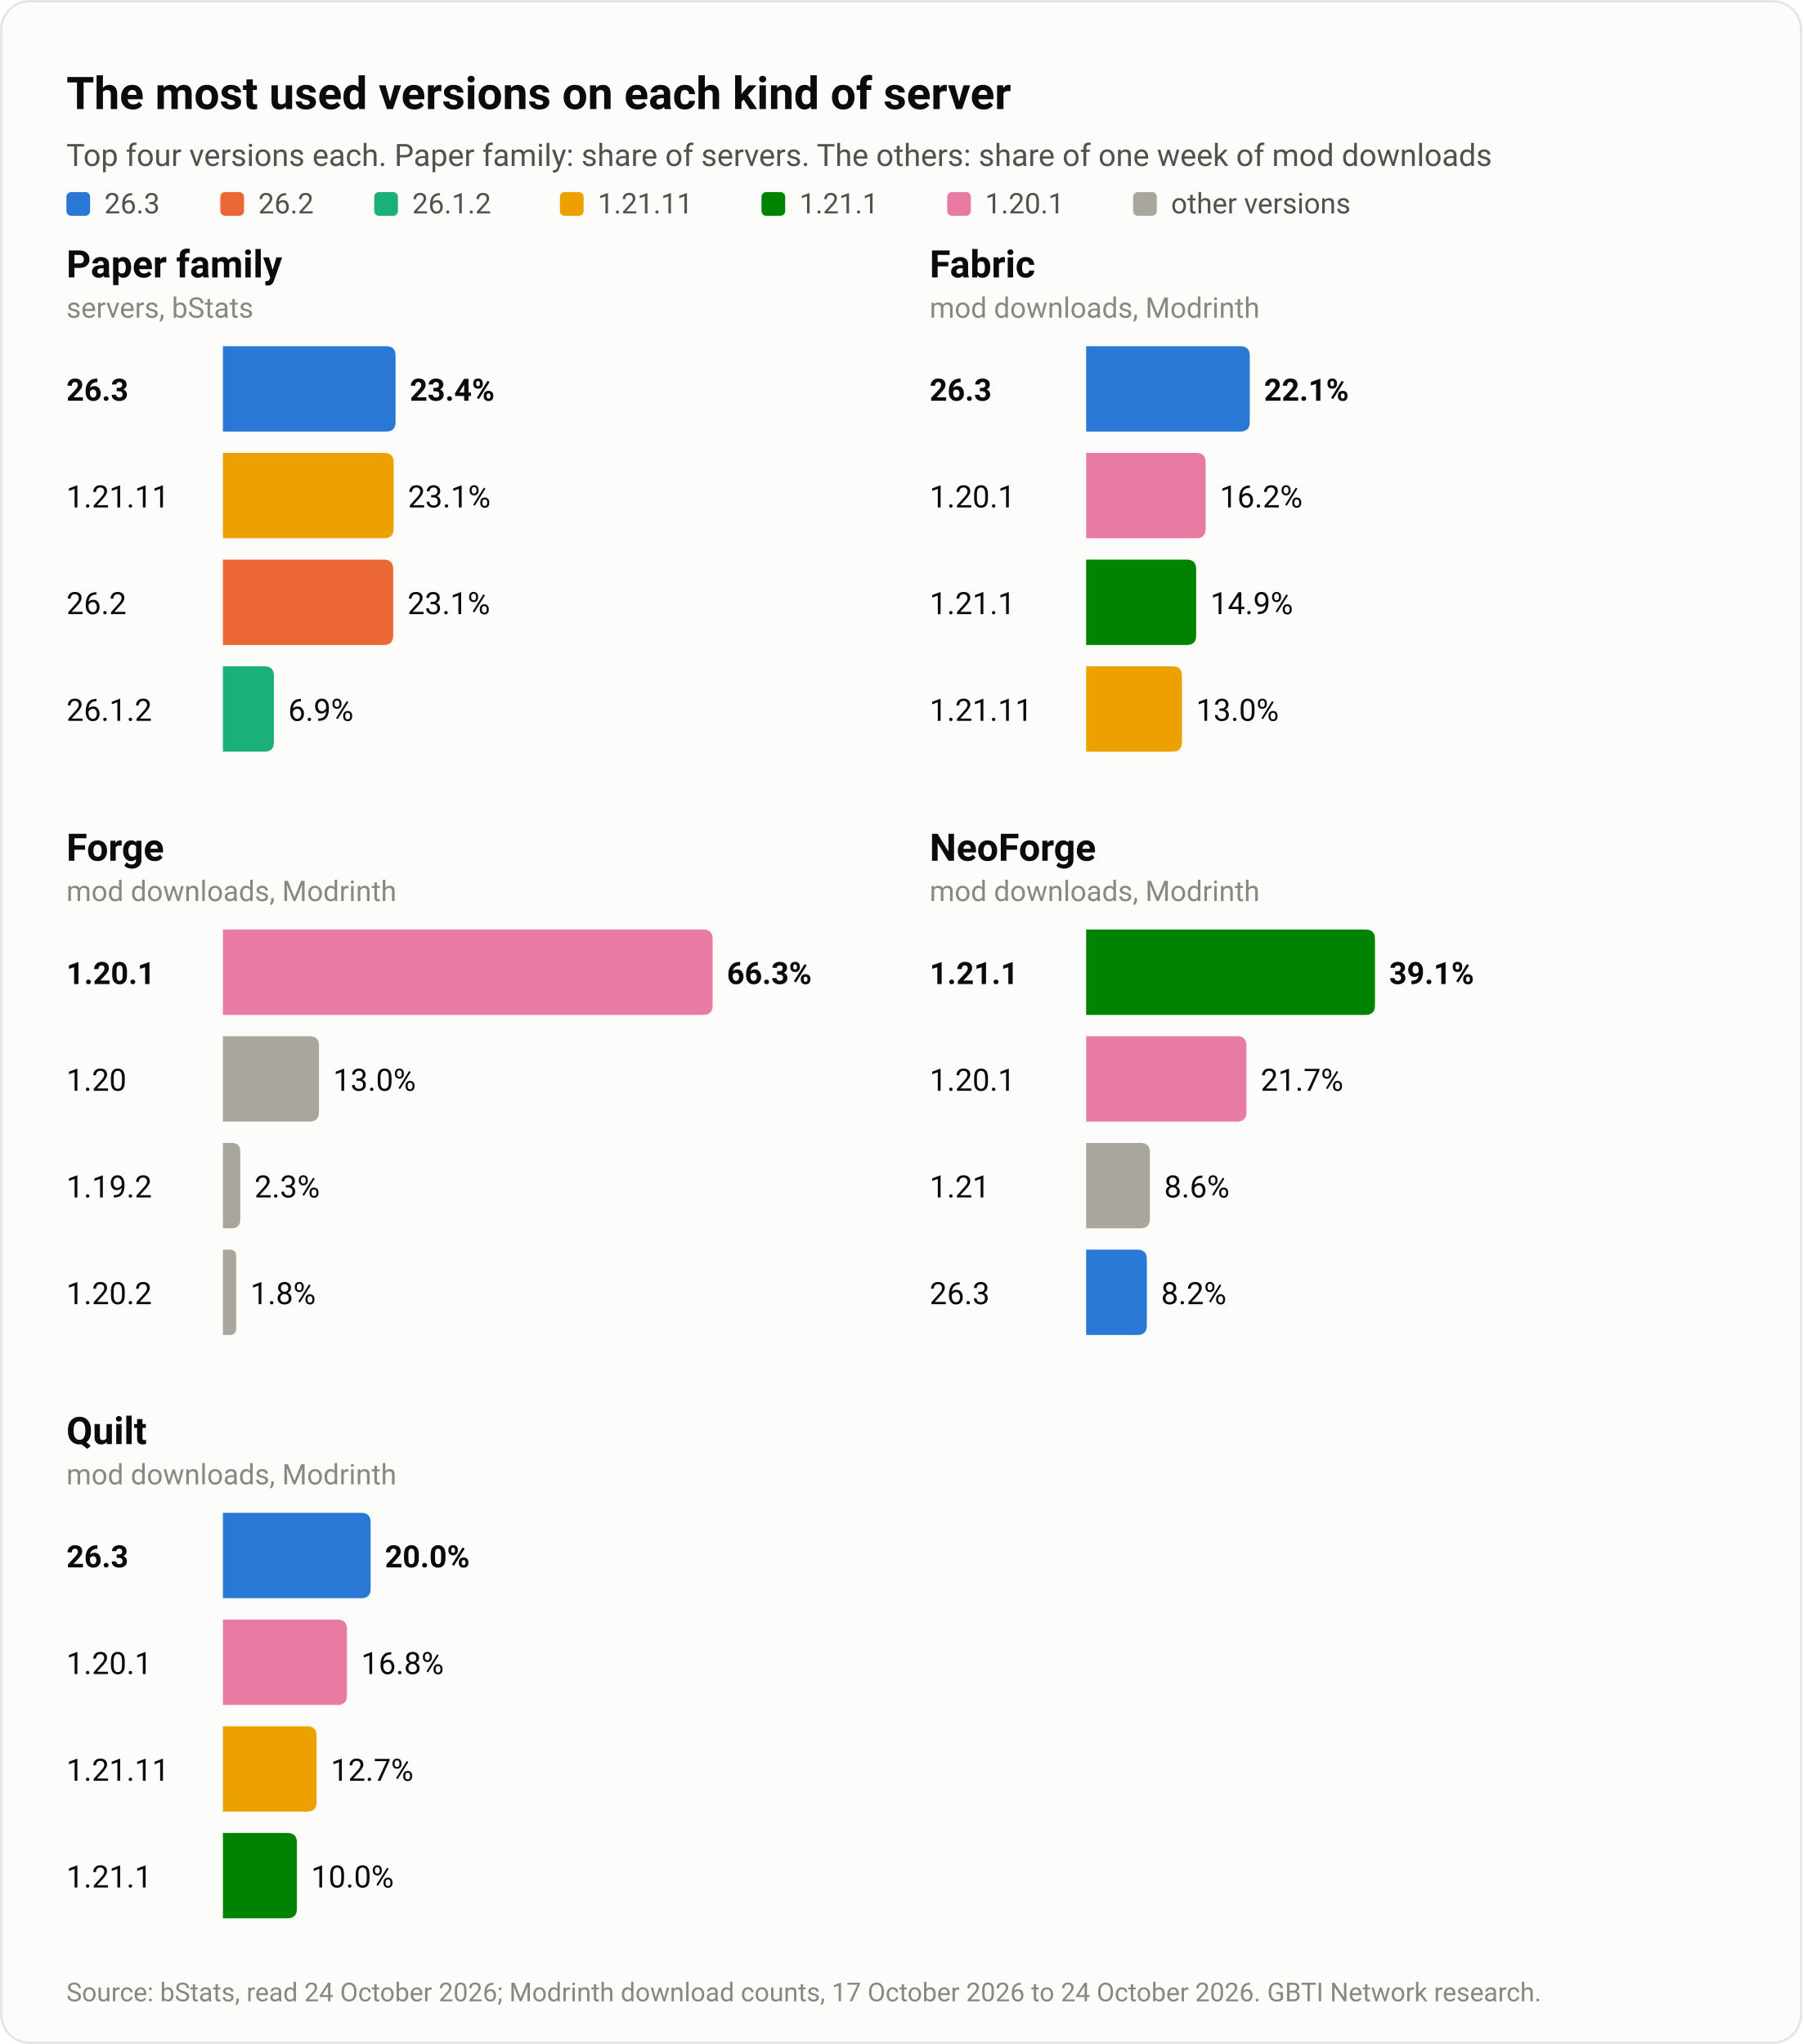
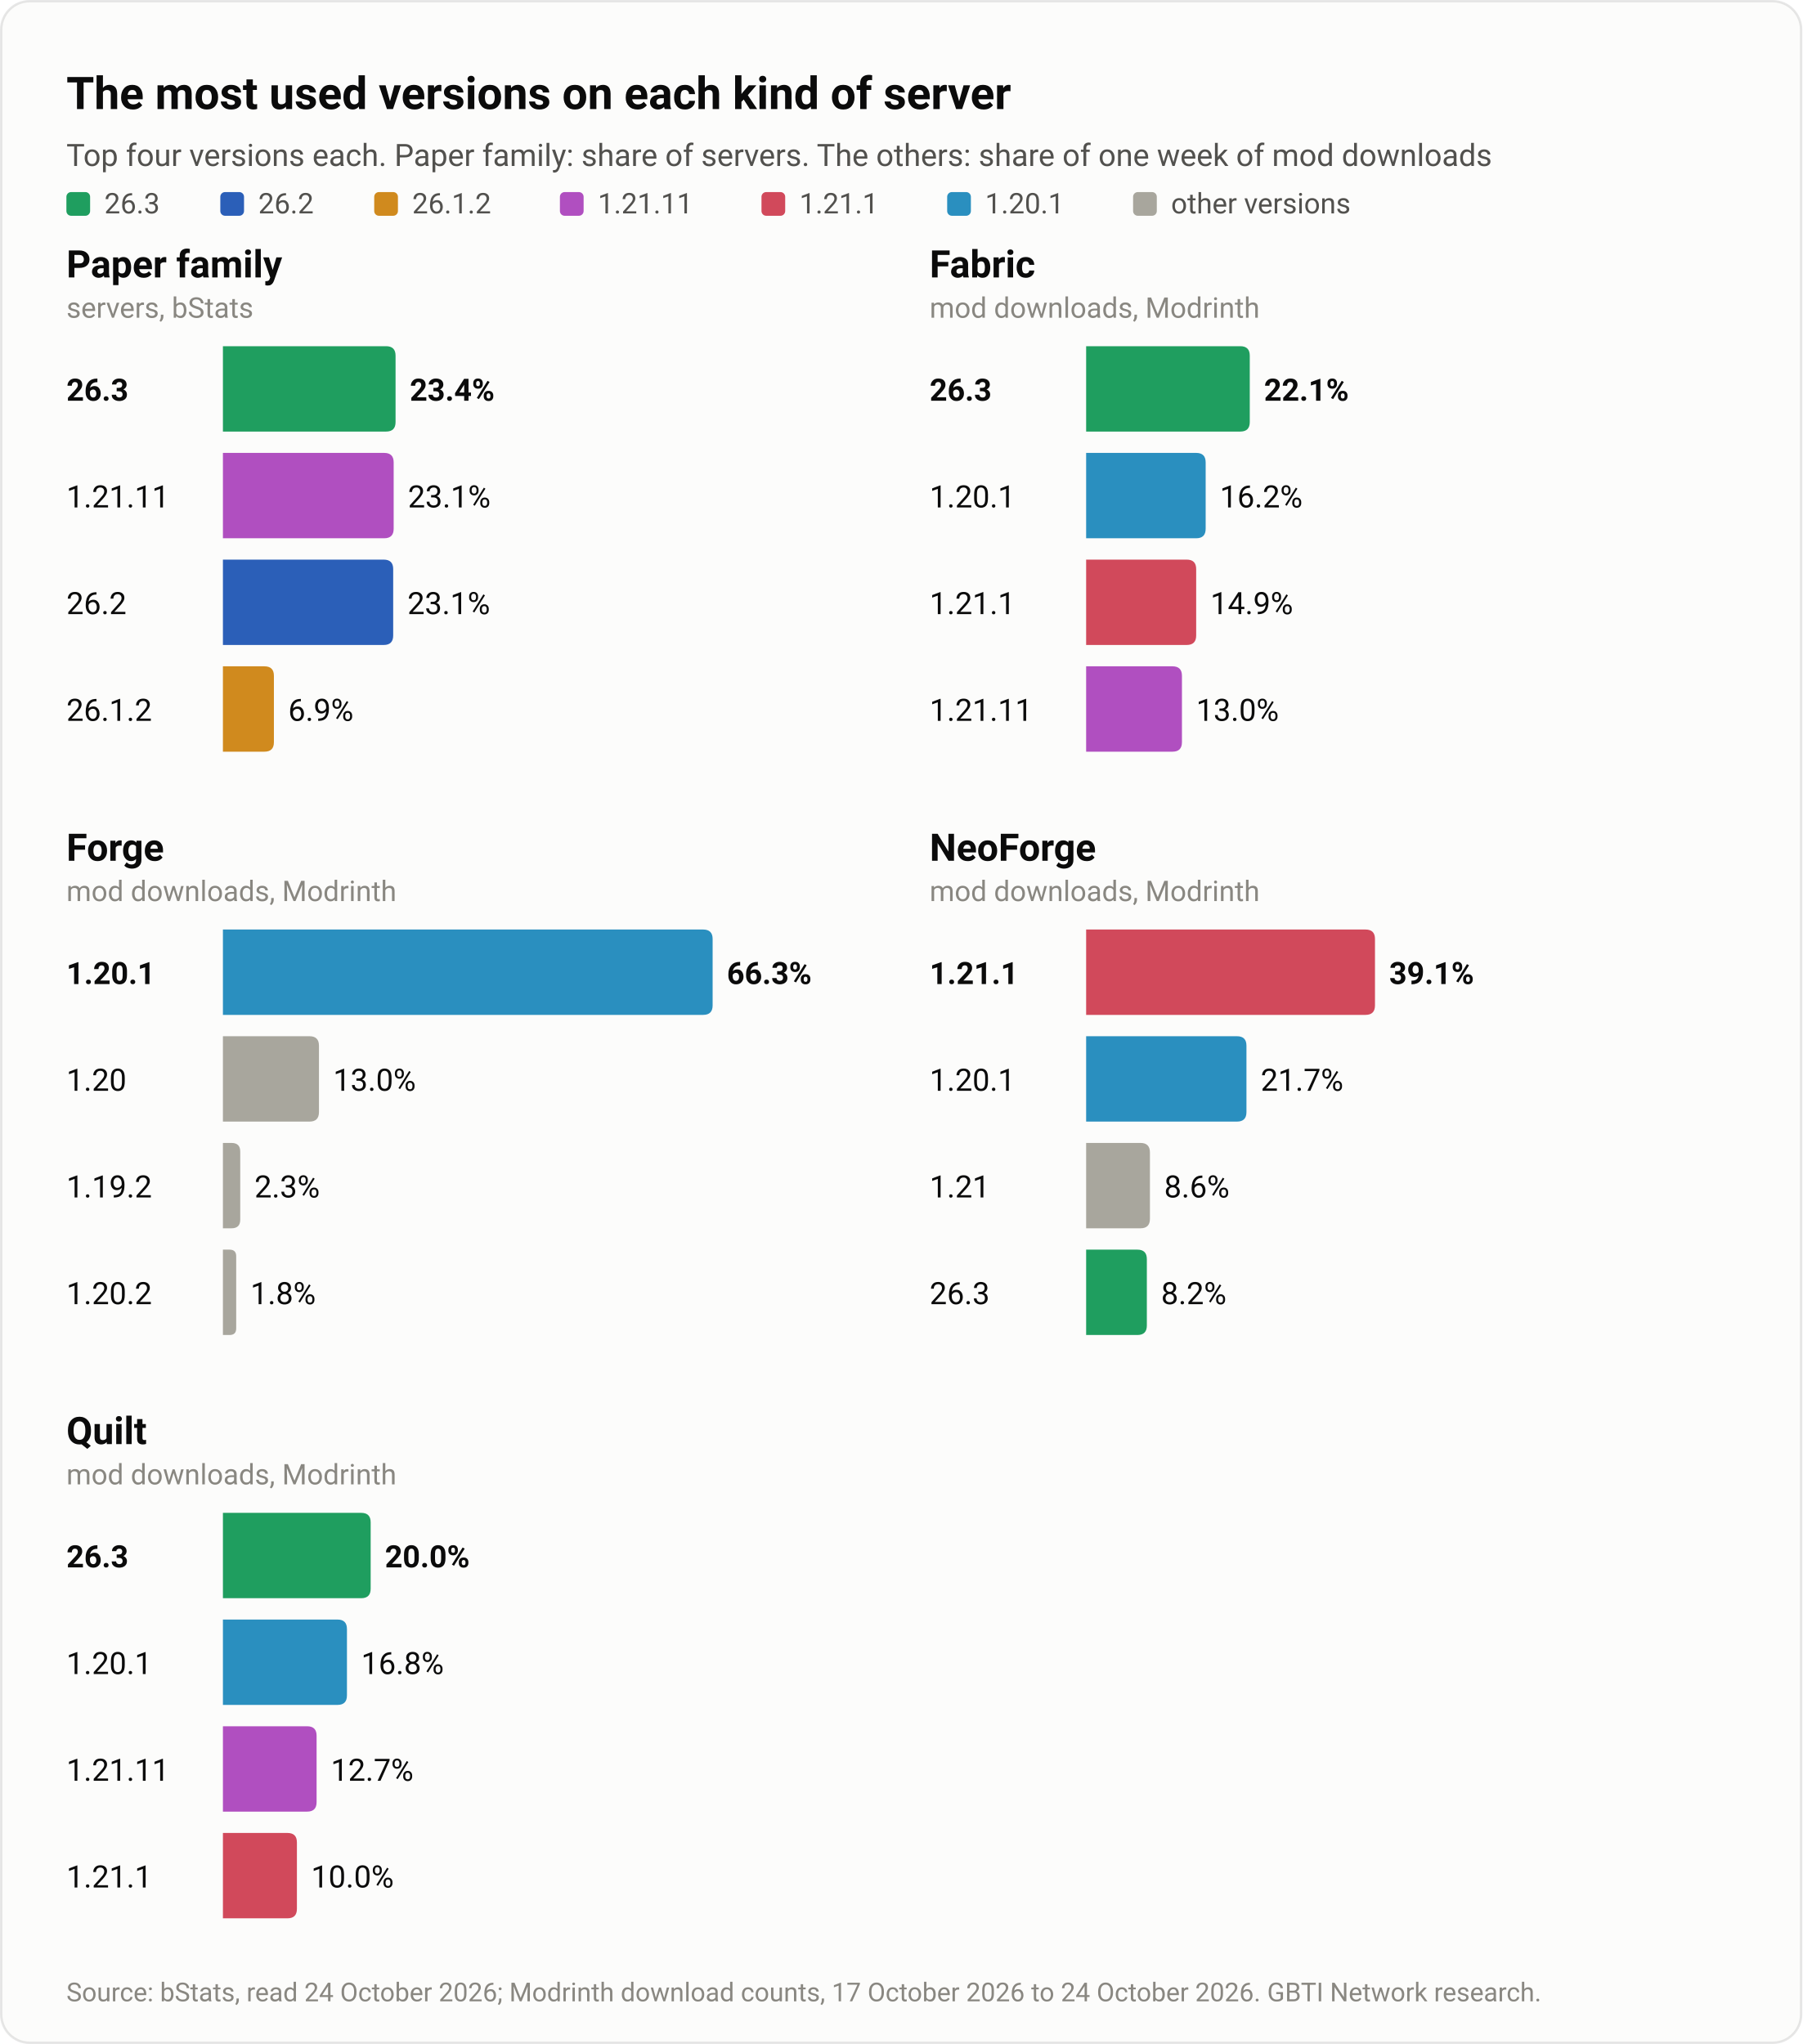
<svg xmlns="http://www.w3.org/2000/svg" width="760" height="862" viewBox="0 0 760 862" role="img" aria-label="The four most used Minecraft Java versions on each kind of server. Paper family (servers, bStats): 26.3 23.4%, 1.21.11 23.1%, 26.2 23.1%, 26.1.2 6.9%. Fabric (mod downloads, Modrinth): 26.3 22.1%, 1.20.1 16.2%, 1.21.1 14.9%, 1.21.11 13.0%. Forge (mod downloads, Modrinth): 1.20.1 66.3%, 1.20 13.0%, 1.19.2 2.3%, 1.20.2 1.8%. NeoForge (mod downloads, Modrinth): 1.21.1 39.1%, 1.20.1 21.7%, 1.21 8.6%, 26.3 8.2%. Quilt (mod downloads, Modrinth): 26.3 20.0%, 1.20.1 16.8%, 1.21.11 12.7%, 1.21.1 10.0%. Servers read 24 October 2026; downloads from 17 October 2026 to 24 October 2026." font-family="system-ui, -apple-system, 'Segoe UI', Roboto, Helvetica, Arial, sans-serif">
  <rect x="0.5" y="0.5" width="759" height="861" rx="12" fill="#fcfcfb" stroke="rgba(11,11,11,0.10)" />
  <text x="28.0" y="46.0" font-size="19" font-weight="650" fill="#0b0b0b" text-anchor="start">The most used versions on each kind of server</text>
  <text x="28.0" y="70.0" font-size="13" font-weight="400" fill="#52514e" text-anchor="start">Top four versions each. Paper family: share of servers. The others: share of one week of mod downloads</text>
-   <rect x="28.0" y="81" width="10" height="10" rx="2" fill="#2a78d6" />
+   <rect x="28.0" y="81" width="10" height="10" rx="2" fill="#1f9e5f" />
  <text x="44.0" y="90.0" font-size="12" font-weight="400" fill="#52514e" text-anchor="start">26.3</text>
-   <rect x="92.9" y="81" width="10" height="10" rx="2" fill="#eb6834" />
+   <rect x="92.9" y="81" width="10" height="10" rx="2" fill="#2b5fb8" />
  <text x="108.9" y="90.0" font-size="12" font-weight="400" fill="#52514e" text-anchor="start">26.2</text>
-   <rect x="157.8" y="81" width="10" height="10" rx="2" fill="#1baf7a" />
+   <rect x="157.8" y="81" width="10" height="10" rx="2" fill="#d08a1e" />
  <text x="173.8" y="90.0" font-size="12" font-weight="400" fill="#52514e" text-anchor="start">26.1.2</text>
-   <rect x="236.1" y="81" width="10" height="10" rx="2" fill="#eda100" />
+   <rect x="236.1" y="81" width="10" height="10" rx="2" fill="#b04fc0" />
  <text x="252.1" y="90.0" font-size="12" font-weight="400" fill="#52514e" text-anchor="start">1.21.11</text>
-   <rect x="321.1" y="81" width="10" height="10" rx="2" fill="#008300" />
+   <rect x="321.1" y="81" width="10" height="10" rx="2" fill="#d1495b" />
  <text x="337.1" y="90.0" font-size="12" font-weight="400" fill="#52514e" text-anchor="start">1.21.1</text>
-   <rect x="399.4" y="81" width="10" height="10" rx="2" fill="#e87ba4" />
+   <rect x="399.4" y="81" width="10" height="10" rx="2" fill="#2a8fbf" />
  <text x="415.4" y="90.0" font-size="12" font-weight="400" fill="#52514e" text-anchor="start">1.20.1</text>
  <rect x="477.8" y="81" width="10" height="10" rx="2" fill="#a8a69d" />
  <text x="493.8" y="90.0" font-size="12" font-weight="400" fill="#52514e" text-anchor="start">other versions</text>
  <text x="28.0" y="117.0" font-size="16" font-weight="650" fill="#0b0b0b" text-anchor="start">Paper family</text>
  <text x="28.0" y="134.0" font-size="12" font-weight="400" fill="#898781" text-anchor="start">servers, bStats</text>
  <text x="28.0" y="169.0" font-size="13" font-weight="600" fill="#0b0b0b" text-anchor="start">26.3</text>
-   <path d="M94.0,146.0 H162.8 Q166.8,146.0 166.8,150.0 V178.0 Q166.8,182.0 162.8,182.0 H94.0 Z" fill="#2a78d6" />
+   <path d="M94.0,146.0 H162.8 Q166.8,146.0 166.8,150.0 V178.0 Q166.8,182.0 162.8,182.0 H94.0 Z" fill="#1f9e5f" />
  <text x="172.8" y="169.0" font-size="13" font-weight="600" fill="#0b0b0b" text-anchor="start">23.4%</text>
  <text x="28.0" y="214.0" font-size="13" font-weight="400" fill="#0b0b0b" text-anchor="start">1.21.11</text>
-   <path d="M94.0,191.0 H162.0 Q166.0,191.0 166.0,195.0 V223.0 Q166.0,227.0 162.0,227.0 H94.0 Z" fill="#eda100" />
+   <path d="M94.0,191.0 H162.0 Q166.0,191.0 166.0,195.0 V223.0 Q166.0,227.0 162.0,227.0 H94.0 Z" fill="#b04fc0" />
  <text x="172.0" y="214.0" font-size="13" font-weight="400" fill="#0b0b0b" text-anchor="start">23.1%</text>
  <text x="28.0" y="259.0" font-size="13" font-weight="400" fill="#0b0b0b" text-anchor="start">26.2</text>
-   <path d="M94.0,236.0 H161.8 Q165.8,236.0 165.8,240.0 V268.0 Q165.8,272.0 161.8,272.0 H94.0 Z" fill="#eb6834" />
+   <path d="M94.0,236.0 H161.8 Q165.8,236.0 165.8,240.0 V268.0 Q165.8,272.0 161.8,272.0 H94.0 Z" fill="#2b5fb8" />
  <text x="171.8" y="259.0" font-size="13" font-weight="400" fill="#0b0b0b" text-anchor="start">23.1%</text>
  <text x="28.0" y="304.0" font-size="13" font-weight="400" fill="#0b0b0b" text-anchor="start">26.1.2</text>
-   <path d="M94.0,281.0 H111.5 Q115.5,281.0 115.5,285.0 V313.0 Q115.5,317.0 111.5,317.0 H94.0 Z" fill="#1baf7a" />
+   <path d="M94.0,281.0 H111.5 Q115.5,281.0 115.5,285.0 V313.0 Q115.5,317.0 111.5,317.0 H94.0 Z" fill="#d08a1e" />
  <text x="121.5" y="304.0" font-size="13" font-weight="400" fill="#0b0b0b" text-anchor="start">6.9%</text>
  <text x="392.0" y="117.0" font-size="16" font-weight="650" fill="#0b0b0b" text-anchor="start">Fabric</text>
  <text x="392.0" y="134.0" font-size="12" font-weight="400" fill="#898781" text-anchor="start">mod downloads, Modrinth</text>
  <text x="392.0" y="169.0" font-size="13" font-weight="600" fill="#0b0b0b" text-anchor="start">26.3</text>
-   <path d="M458.0,146.0 H523.0 Q527.0,146.0 527.0,150.0 V178.0 Q527.0,182.0 523.0,182.0 H458.0 Z" fill="#2a78d6" />
+   <path d="M458.0,146.0 H523.0 Q527.0,146.0 527.0,150.0 V178.0 Q527.0,182.0 523.0,182.0 H458.0 Z" fill="#1f9e5f" />
  <text x="533.0" y="169.0" font-size="13" font-weight="600" fill="#0b0b0b" text-anchor="start">22.1%</text>
  <text x="392.0" y="214.0" font-size="13" font-weight="400" fill="#0b0b0b" text-anchor="start">1.20.1</text>
-   <path d="M458.0,191.0 H504.4 Q508.4,191.0 508.4,195.0 V223.0 Q508.4,227.0 504.4,227.0 H458.0 Z" fill="#e87ba4" />
+   <path d="M458.0,191.0 H504.4 Q508.4,191.0 508.4,195.0 V223.0 Q508.4,227.0 504.4,227.0 H458.0 Z" fill="#2a8fbf" />
  <text x="514.4" y="214.0" font-size="13" font-weight="400" fill="#0b0b0b" text-anchor="start">16.2%</text>
  <text x="392.0" y="259.0" font-size="13" font-weight="400" fill="#0b0b0b" text-anchor="start">1.21.1</text>
-   <path d="M458.0,236.0 H500.4 Q504.4,236.0 504.4,240.0 V268.0 Q504.4,272.0 500.4,272.0 H458.0 Z" fill="#008300" />
+   <path d="M458.0,236.0 H500.4 Q504.4,236.0 504.4,240.0 V268.0 Q504.4,272.0 500.4,272.0 H458.0 Z" fill="#d1495b" />
  <text x="510.4" y="259.0" font-size="13" font-weight="400" fill="#0b0b0b" text-anchor="start">14.9%</text>
  <text x="392.0" y="304.0" font-size="13" font-weight="400" fill="#0b0b0b" text-anchor="start">1.21.11</text>
-   <path d="M458.0,281.0 H494.4 Q498.4,281.0 498.4,285.0 V313.0 Q498.4,317.0 494.4,317.0 H458.0 Z" fill="#eda100" />
+   <path d="M458.0,281.0 H494.4 Q498.4,281.0 498.4,285.0 V313.0 Q498.4,317.0 494.4,317.0 H458.0 Z" fill="#b04fc0" />
  <text x="504.4" y="304.0" font-size="13" font-weight="400" fill="#0b0b0b" text-anchor="start">13.0%</text>
  <text x="28.0" y="363.0" font-size="16" font-weight="650" fill="#0b0b0b" text-anchor="start">Forge</text>
  <text x="28.0" y="380.0" font-size="12" font-weight="400" fill="#898781" text-anchor="start">mod downloads, Modrinth</text>
  <text x="28.0" y="415.0" font-size="13" font-weight="600" fill="#0b0b0b" text-anchor="start">1.20.1</text>
-   <path d="M94.0,392.0 H296.5 Q300.5,392.0 300.5,396.0 V424.0 Q300.5,428.0 296.5,428.0 H94.0 Z" fill="#e87ba4" />
+   <path d="M94.0,392.0 H296.5 Q300.5,392.0 300.5,396.0 V424.0 Q300.5,428.0 296.5,428.0 H94.0 Z" fill="#2a8fbf" />
  <text x="306.5" y="415.0" font-size="13" font-weight="600" fill="#0b0b0b" text-anchor="start">66.3%</text>
  <text x="28.0" y="460.0" font-size="13" font-weight="400" fill="#0b0b0b" text-anchor="start">1.20</text>
  <path d="M94.0,437.0 H130.5 Q134.5,437.0 134.5,441.0 V469.0 Q134.5,473.0 130.5,473.0 H94.0 Z" fill="#a8a69d" />
  <text x="140.5" y="460.0" font-size="13" font-weight="400" fill="#0b0b0b" text-anchor="start">13.0%</text>
  <text x="28.0" y="505.0" font-size="13" font-weight="400" fill="#0b0b0b" text-anchor="start">1.19.2</text>
  <path d="M94.0,482.0 H97.6 Q101.3,482.0 101.3,485.6 V514.4 Q101.3,518.0 97.6,518.0 H94.0 Z" fill="#a8a69d" />
  <text x="107.3" y="505.0" font-size="13" font-weight="400" fill="#0b0b0b" text-anchor="start">2.3%</text>
  <text x="28.0" y="550.0" font-size="13" font-weight="400" fill="#0b0b0b" text-anchor="start">1.20.2</text>
  <path d="M94.0,527.0 H96.8 Q99.6,527.0 99.6,529.8 V560.2 Q99.6,563.0 96.8,563.0 H94.0 Z" fill="#a8a69d" />
  <text x="105.6" y="550.0" font-size="13" font-weight="400" fill="#0b0b0b" text-anchor="start">1.8%</text>
  <text x="392.0" y="363.0" font-size="16" font-weight="650" fill="#0b0b0b" text-anchor="start">NeoForge</text>
  <text x="392.0" y="380.0" font-size="12" font-weight="400" fill="#898781" text-anchor="start">mod downloads, Modrinth</text>
  <text x="392.0" y="415.0" font-size="13" font-weight="600" fill="#0b0b0b" text-anchor="start">1.21.1</text>
-   <path d="M458.0,392.0 H575.8 Q579.8,392.0 579.8,396.0 V424.0 Q579.8,428.0 575.8,428.0 H458.0 Z" fill="#008300" />
+   <path d="M458.0,392.0 H575.8 Q579.8,392.0 579.8,396.0 V424.0 Q579.8,428.0 575.8,428.0 H458.0 Z" fill="#d1495b" />
  <text x="585.8" y="415.0" font-size="13" font-weight="600" fill="#0b0b0b" text-anchor="start">39.1%</text>
  <text x="392.0" y="460.0" font-size="13" font-weight="400" fill="#0b0b0b" text-anchor="start">1.20.1</text>
-   <path d="M458.0,437.0 H521.6 Q525.6,437.0 525.6,441.0 V469.0 Q525.6,473.0 521.6,473.0 H458.0 Z" fill="#e87ba4" />
+   <path d="M458.0,437.0 H521.6 Q525.6,437.0 525.6,441.0 V469.0 Q525.6,473.0 521.6,473.0 H458.0 Z" fill="#2a8fbf" />
  <text x="531.6" y="460.0" font-size="13" font-weight="400" fill="#0b0b0b" text-anchor="start">21.7%</text>
  <text x="392.0" y="505.0" font-size="13" font-weight="400" fill="#0b0b0b" text-anchor="start">1.21</text>
  <path d="M458.0,482.0 H480.9 Q484.9,482.0 484.9,486.0 V514.0 Q484.9,518.0 480.9,518.0 H458.0 Z" fill="#a8a69d" />
  <text x="490.9" y="505.0" font-size="13" font-weight="400" fill="#0b0b0b" text-anchor="start">8.6%</text>
  <text x="392.0" y="550.0" font-size="13" font-weight="400" fill="#0b0b0b" text-anchor="start">26.3</text>
-   <path d="M458.0,527.0 H479.6 Q483.6,527.0 483.6,531.0 V559.0 Q483.6,563.0 479.6,563.0 H458.0 Z" fill="#2a78d6" />
+   <path d="M458.0,527.0 H479.6 Q483.6,527.0 483.6,531.0 V559.0 Q483.6,563.0 479.6,563.0 H458.0 Z" fill="#1f9e5f" />
  <text x="489.6" y="550.0" font-size="13" font-weight="400" fill="#0b0b0b" text-anchor="start">8.2%</text>
  <text x="28.0" y="609.0" font-size="16" font-weight="650" fill="#0b0b0b" text-anchor="start">Quilt</text>
  <text x="28.0" y="626.0" font-size="12" font-weight="400" fill="#898781" text-anchor="start">mod downloads, Modrinth</text>
  <text x="28.0" y="661.0" font-size="13" font-weight="600" fill="#0b0b0b" text-anchor="start">26.3</text>
-   <path d="M94.0,638.0 H152.3 Q156.3,638.0 156.3,642.0 V670.0 Q156.3,674.0 152.3,674.0 H94.0 Z" fill="#2a78d6" />
+   <path d="M94.0,638.0 H152.3 Q156.3,638.0 156.3,642.0 V670.0 Q156.3,674.0 152.3,674.0 H94.0 Z" fill="#1f9e5f" />
  <text x="162.3" y="661.0" font-size="13" font-weight="600" fill="#0b0b0b" text-anchor="start">20.0%</text>
  <text x="28.0" y="706.0" font-size="13" font-weight="400" fill="#0b0b0b" text-anchor="start">1.20.1</text>
-   <path d="M94.0,683.0 H142.3 Q146.3,683.0 146.3,687.0 V715.0 Q146.3,719.0 142.3,719.0 H94.0 Z" fill="#e87ba4" />
+   <path d="M94.0,683.0 H142.3 Q146.3,683.0 146.3,687.0 V715.0 Q146.3,719.0 142.3,719.0 H94.0 Z" fill="#2a8fbf" />
  <text x="152.3" y="706.0" font-size="13" font-weight="400" fill="#0b0b0b" text-anchor="start">16.8%</text>
  <text x="28.0" y="751.0" font-size="13" font-weight="400" fill="#0b0b0b" text-anchor="start">1.21.11</text>
-   <path d="M94.0,728.0 H129.5 Q133.5,728.0 133.5,732.0 V760.0 Q133.5,764.0 129.5,764.0 H94.0 Z" fill="#eda100" />
+   <path d="M94.0,728.0 H129.5 Q133.5,728.0 133.5,732.0 V760.0 Q133.5,764.0 129.5,764.0 H94.0 Z" fill="#b04fc0" />
  <text x="139.5" y="751.0" font-size="13" font-weight="400" fill="#0b0b0b" text-anchor="start">12.7%</text>
  <text x="28.0" y="796.0" font-size="13" font-weight="400" fill="#0b0b0b" text-anchor="start">1.21.1</text>
-   <path d="M94.0,773.0 H121.2 Q125.2,773.0 125.2,777.0 V805.0 Q125.2,809.0 121.2,809.0 H94.0 Z" fill="#008300" />
+   <path d="M94.0,773.0 H121.2 Q125.2,773.0 125.2,777.0 V805.0 Q125.2,809.0 121.2,809.0 H94.0 Z" fill="#d1495b" />
  <text x="131.2" y="796.0" font-size="13" font-weight="400" fill="#0b0b0b" text-anchor="start">10.0%</text>
  <text x="28.0" y="844.0" font-size="11" font-weight="400" fill="#898781" text-anchor="start">Source: bStats, read 24 October 2026; Modrinth download counts, 17 October 2026 to 24 October 2026. GBTI Network research.</text>
</svg>
